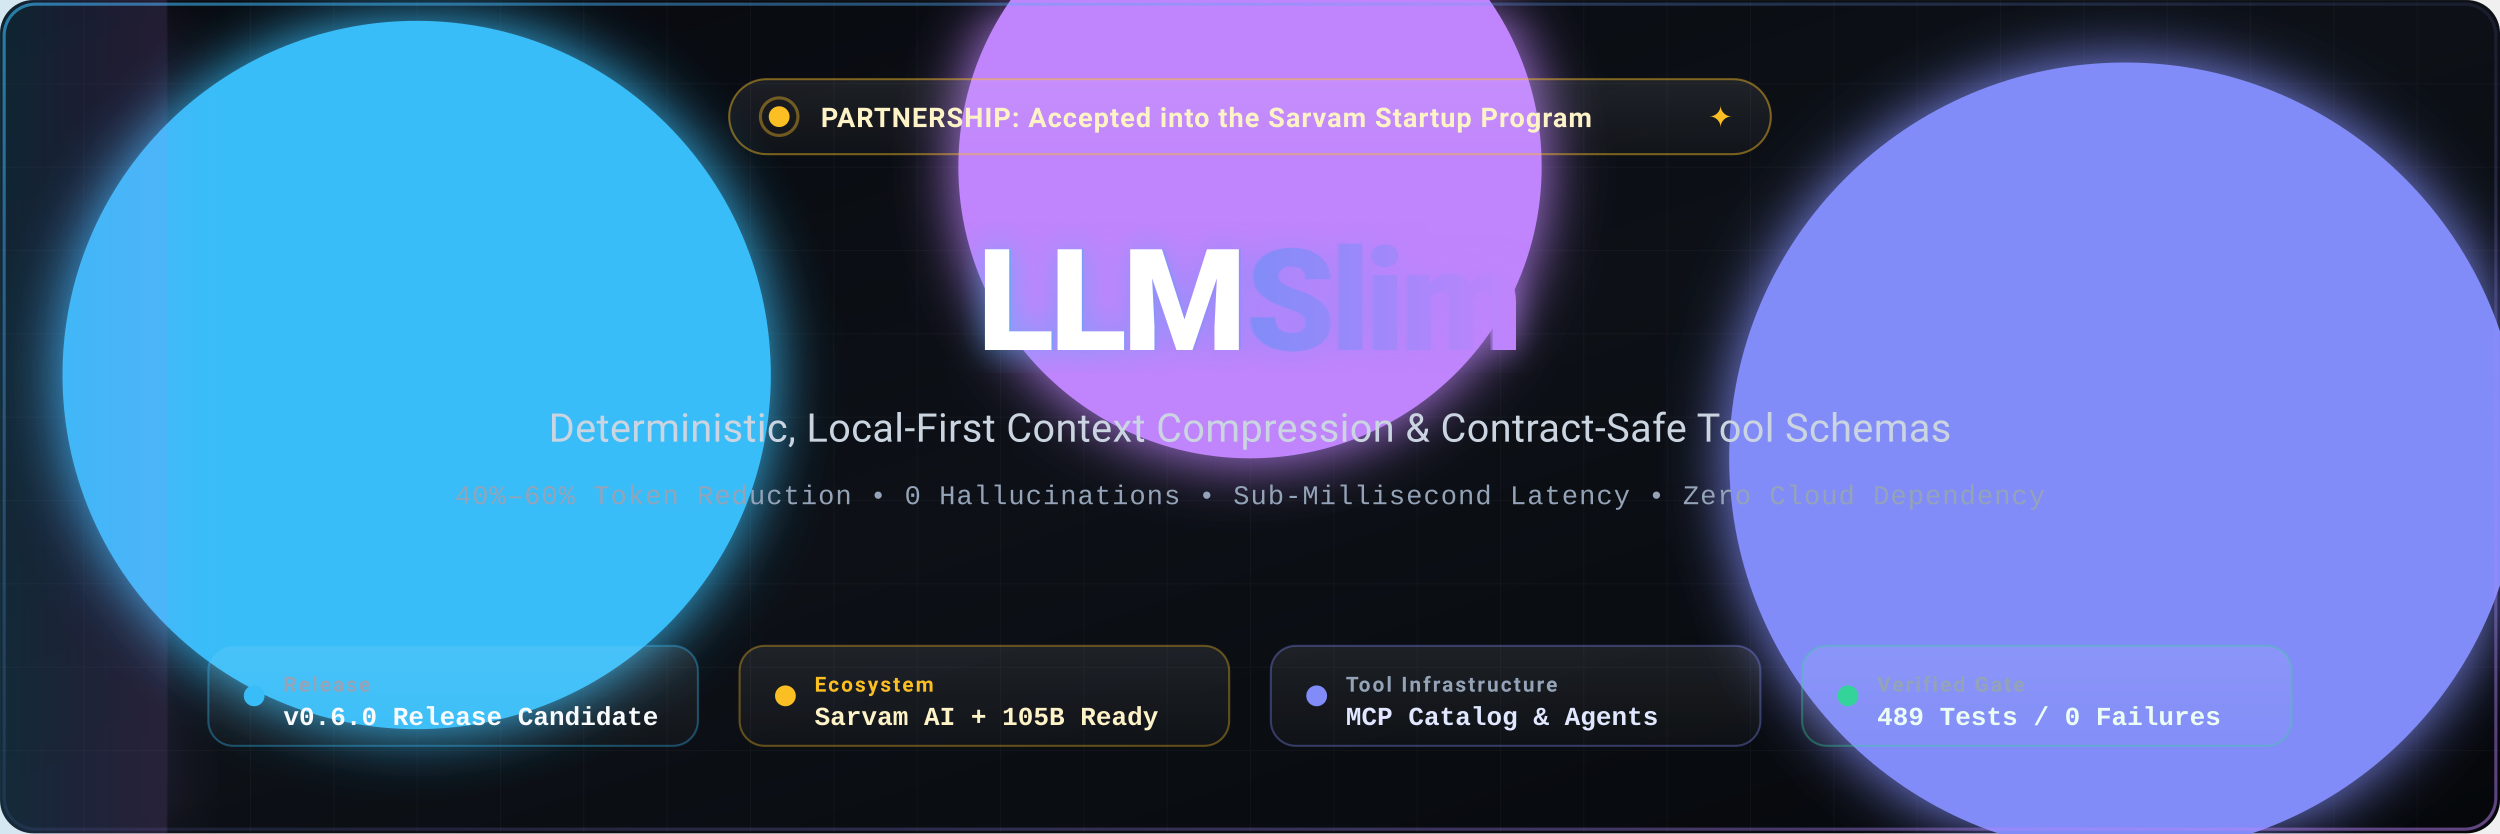
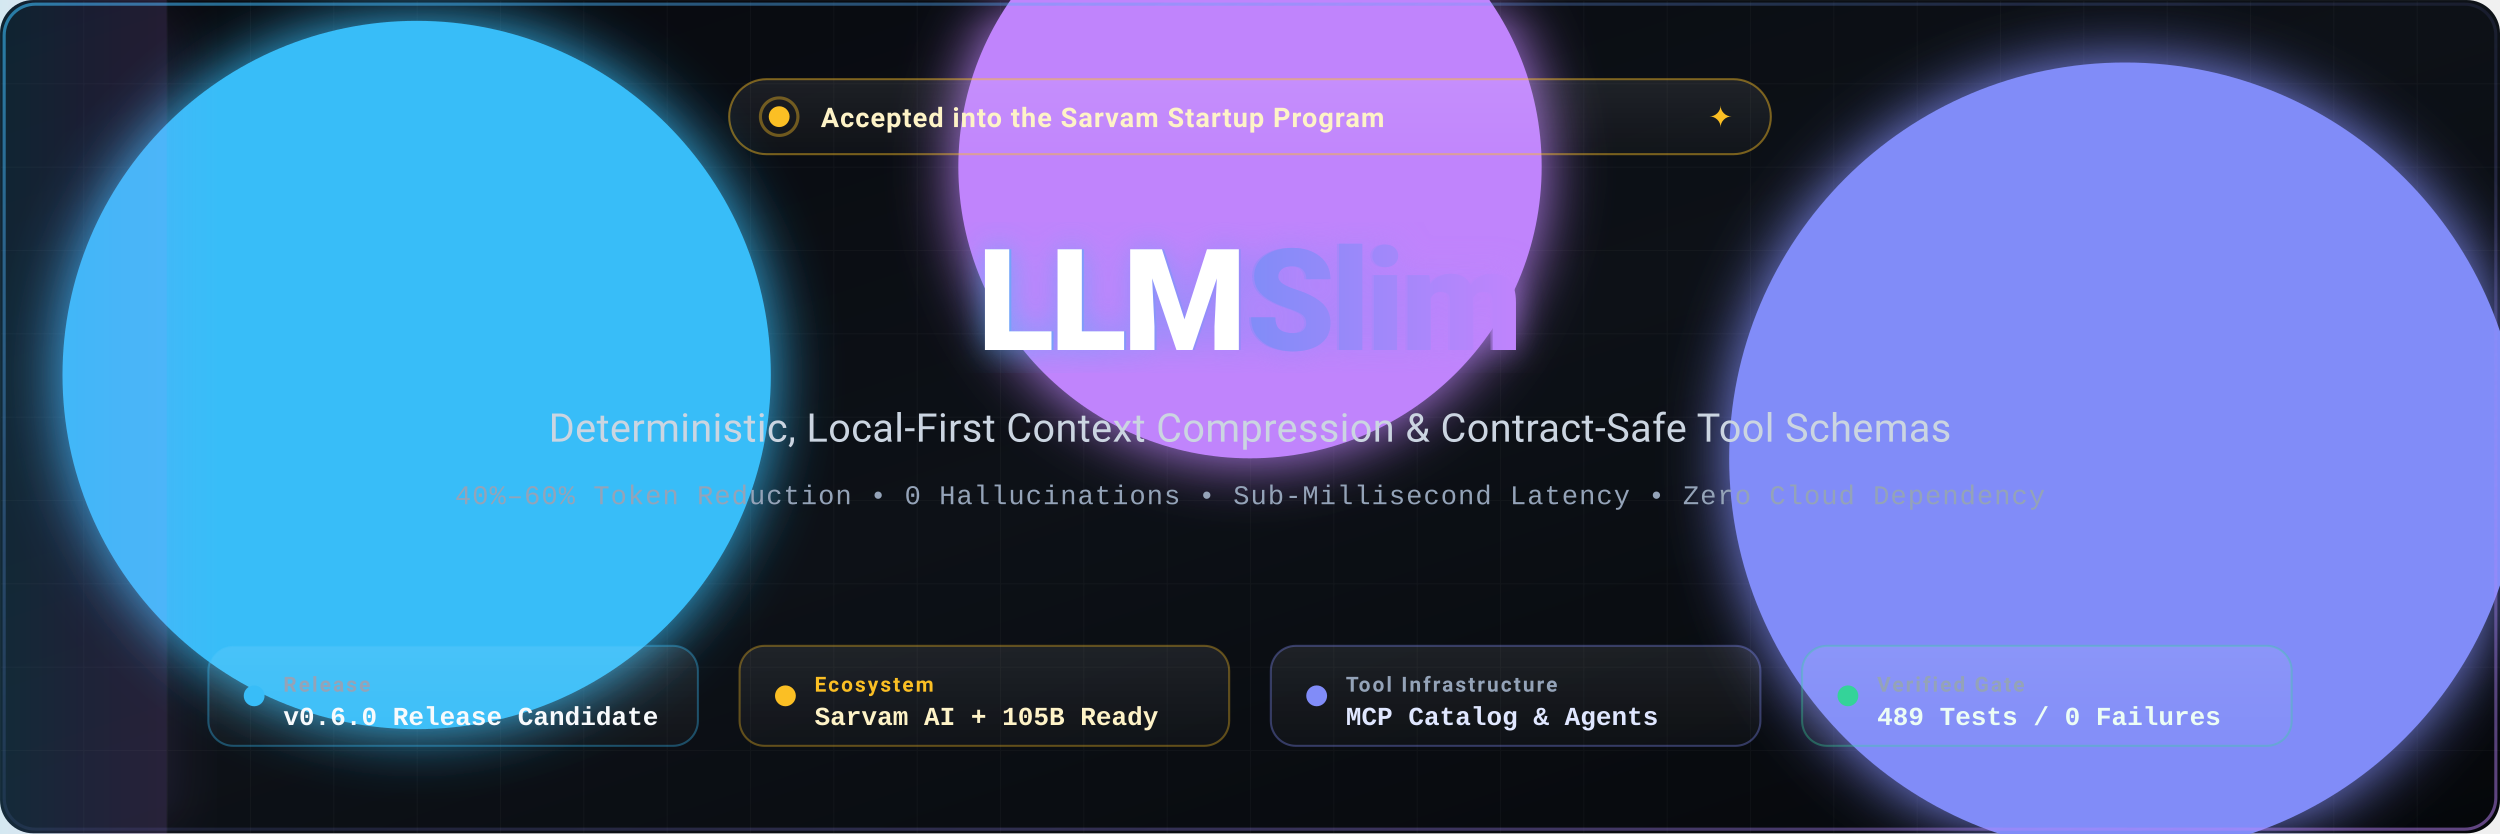
<svg xmlns="http://www.w3.org/2000/svg" viewBox="0 0 1200 400" width="100%" height="100%">
  <defs>
    <linearGradient id="bgGrad" x1="0%" y1="0%" x2="100%" y2="100%">
      <stop offset="0%" stop-color="#07090e" />
      <stop offset="50%" stop-color="#0d1117" />
      <stop offset="100%" stop-color="#05070a" />
    </linearGradient>
    <linearGradient id="primaryGrad" x1="0%" y1="0%" x2="100%" y2="0%">
      <stop offset="0%" stop-color="#38bdf8">
        <animate attributeName="stop-color" values="#38bdf8;#818cf8;#c084fc;#38bdf8" dur="8s" repeatCount="indefinite" />
      </stop>
      <stop offset="50%" stop-color="#818cf8">
        <animate attributeName="stop-color" values="#818cf8;#c084fc;#38bdf8;#818cf8" dur="8s" repeatCount="indefinite" />
      </stop>
      <stop offset="100%" stop-color="#c084fc">
        <animate attributeName="stop-color" values="#c084fc;#38bdf8;#818cf8;#c084fc" dur="8s" repeatCount="indefinite" />
      </stop>
    </linearGradient>
    <linearGradient id="sarvamGrad" x1="0%" y1="0%" x2="100%" y2="0%">
      <stop offset="0%" stop-color="#f59e0b" />
      <stop offset="50%" stop-color="#fbbf24" />
      <stop offset="100%" stop-color="#d97706" />
    </linearGradient>
    <linearGradient id="glassGrad" x1="0%" y1="0%" x2="0%" y2="100%">
      <stop offset="0%" stop-color="#ffffff" stop-opacity="0.08" />
      <stop offset="100%" stop-color="#ffffff" stop-opacity="0.02" />
    </linearGradient>
    <linearGradient id="borderGrad" x1="0%" y1="0%" x2="100%" y2="100%">
      <stop offset="0%" stop-color="#38bdf8" stop-opacity="0.6">
        <animate attributeName="stop-color" values="#38bdf8;#c084fc;#38bdf8" dur="6s" repeatCount="indefinite" />
      </stop>
      <stop offset="50%" stop-color="#818cf8" stop-opacity="0.1" />
      <stop offset="100%" stop-color="#c084fc" stop-opacity="0.5">
        <animate attributeName="stop-color" values="#c084fc;#38bdf8;#c084fc" dur="6s" repeatCount="indefinite" />
      </stop>
    </linearGradient>
    <filter id="glow" x="-20%" y="-20%" width="140%" height="140%">
      <feGaussianBlur stdDeviation="8" result="blur" />
      <feMerge>
        <feMergeNode in="blur" />
        <feMergeNode in="SourceGraphic" />
      </feMerge>
    </filter>
    <filter id="softGlow" x="-30%" y="-30%" width="160%" height="160%">
      <feGaussianBlur stdDeviation="15" result="blur" />
      <feMerge>
        <feMergeNode in="blur" />
        <feMergeNode in="SourceGraphic" />
      </feMerge>
    </filter>
    <pattern id="grid" width="40" height="40" patternUnits="userSpaceOnUse">
      <path d="M 40 0 L 0 0 0 40" fill="none" stroke="#ffffff" stroke-width="1" stroke-opacity="0.03" />
    </pattern>
    <style>
      .pulse-circle {
        animation: pulse 4s ease-in-out infinite alternate;
      }
      .shimmer-line {
        animation: shimmer 5s ease-in-out infinite;
      }
      .float-badge {
        animation: float 5s ease-in-out infinite alternate;
      }
      .float-badge-2 {
        animation: float 6s ease-in-out 1s infinite alternate;
      }
      .float-badge-3 {
        animation: float 5.5s ease-in-out 2s infinite alternate;
      }
      .beam-sweep {
        animation: beam 7s linear infinite;
      }
      @keyframes pulse {
        0% { transform: scale(1); opacity: 0.25; }
        100% { transform: scale(1.15); opacity: 0.45; }
      }
      @keyframes float {
        0% { transform: translateY(0px); }
        100% { transform: translateY(-7px); }
      }
      @keyframes beam {
        0% { transform: translateX(-600px) rotate(-25deg); opacity: 0; }
        15% { opacity: 0.3; }
        50% { opacity: 0.4; }
        85% { opacity: 0.2; }
        100% { transform: translateX(1400px) rotate(-25deg); opacity: 0; }
      }
      @keyframes shimmer {
        0% { stroke-dashoffset: 800; }
        100% { stroke-dashoffset: 0; }
      }
      .mono-text {
        font-family: ui-monospace, SFMono-Regular, Menlo, Monaco, Consolas, "Liberation Mono", "Courier New", monospace;
      }
      .sans-text {
        font-family: -apple-system, BlinkMacSystemFont, "Segoe UI", Roboto, Helvetica, Arial, sans-serif;
      }
    </style>
  </defs>
  <rect width="100%" height="100%" rx="16" fill="url(#bgGrad)" />
  <rect width="100%" height="100%" rx="16" fill="url(#grid)" />
  <circle cx="200" cy="180" r="170" fill="#38bdf8" class="pulse-circle" filter="url(#softGlow)" />
  <circle cx="1020" cy="220" r="190" fill="#818cf8" class="pulse-circle" style="animation-delay: -2s;" filter="url(#softGlow)" />
  <circle cx="600" cy="80" r="140" fill="#c084fc" class="pulse-circle" style="animation-delay: -3.5s;" filter="url(#softGlow)" />
  <rect x="2" y="2" width="1196" height="396" rx="15" fill="none" stroke="url(#borderGrad)" stroke-width="1.5" />
  <rect x="0" y="-100" width="80" height="600" fill="url(#primaryGrad)" class="beam-sweep" opacity="0.15" filter="url(#softGlow)" />
  <g transform="translate(600, 56)">
    <g transform="translate(-250, -18)">
      <rect x="0" y="0" width="500" height="36" rx="18" fill="url(#glassGrad)" stroke="#fbbf24" stroke-width="1" stroke-opacity="0.45" />
      <circle cx="24" cy="18" r="5" fill="#fbbf24">
        <animate attributeName="r" values="4;6.5;4" dur="2s" repeatCount="indefinite" />
        <animate attributeName="opacity" values="0.7;1;0.7" dur="2s" repeatCount="indefinite" />
      </circle>
      <circle cx="24" cy="18" r="9" fill="none" stroke="#fbbf24" stroke-width="1.5" opacity="0.4">
        <animate attributeName="r" values="6;13;6" dur="2s" repeatCount="indefinite" />
        <animate attributeName="opacity" values="0.6;0;0.6" dur="2s" repeatCount="indefinite" />
      </circle>
      <text x="44" y="23" fill="#fef3c7" class="sans-text" font-size="13" font-weight="600" letter-spacing="0.5">
-         PARTNERSHIP: Accepted into the Sarvam Startup Program
+         Accepted into the Sarvam Startup Program
      </text>
      <text x="470" y="23" fill="#fbbf24" class="sans-text" font-size="14" font-weight="bold">✦</text>
    </g>
  </g>
  <g transform="translate(600, 168)" text-anchor="middle">
    <text x="0" y="0" fill="url(#primaryGrad)" class="sans-text" font-size="68" font-weight="900" letter-spacing="-2" filter="url(#glow)" opacity="0.6">
      LLMSlim
    </text>
    <text x="0" y="0" fill="#ffffff" class="sans-text" font-size="68" font-weight="900" letter-spacing="-2">
      LLM<tspan fill="url(#primaryGrad)">Slim</tspan>
    </text>
    <text x="0" y="44" fill="#cbd5e1" class="sans-text" font-size="19" font-weight="400" letter-spacing="0.2">
      Deterministic, Local-First Context Compression &amp; Contract-Safe Tool Schemas
    </text>
    <text x="0" y="74" fill="#94a3b8" class="mono-text" font-size="13" letter-spacing="0.5">
      40%–60% Token Reduction • 0 Hallucinations • Sub-Millisecond Latency • Zero Cloud Dependency
    </text>
  </g>
  <g transform="translate(100, 310)">
    <g class="float-badge">
      <rect x="0" y="0" width="235" height="48" rx="12" fill="url(#glassGrad)" stroke="#38bdf8" stroke-width="1" stroke-opacity="0.35" />
      <circle cx="22" cy="24" r="5" fill="#38bdf8" />
      <text x="36" y="22" fill="#94a3b8" class="sans-text" font-size="10" font-weight="600" letter-spacing="1" text-transform="uppercase">Release</text>
      <text x="36" y="38" fill="#f8fafc" class="mono-text" font-size="12.5" font-weight="bold">v0.6.0 Release Candidate</text>
    </g>
  </g>
  <g transform="translate(355, 310)">
    <g class="float-badge-2">
      <rect x="0" y="0" width="235" height="48" rx="12" fill="url(#glassGrad)" stroke="#fbbf24" stroke-width="1" stroke-opacity="0.35" />
      <circle cx="22" cy="24" r="5" fill="#fbbf24" />
      <text x="36" y="22" fill="#fbbf24" class="sans-text" font-size="10" font-weight="600" letter-spacing="1" text-transform="uppercase">Ecosystem</text>
      <text x="36" y="38" fill="#fef3c7" class="mono-text" font-size="12.5" font-weight="bold">Sarvam AI + 105B Ready</text>
    </g>
  </g>
  <g transform="translate(610, 310)">
    <g class="float-badge-3">
      <rect x="0" y="0" width="235" height="48" rx="12" fill="url(#glassGrad)" stroke="#818cf8" stroke-width="1" stroke-opacity="0.35" />
      <circle cx="22" cy="24" r="5" fill="#818cf8" />
      <text x="36" y="22" fill="#94a3b8" class="sans-text" font-size="10" font-weight="600" letter-spacing="1" text-transform="uppercase">Tool Infrastructure</text>
      <text x="36" y="38" fill="#e0e7ff" class="mono-text" font-size="12.5" font-weight="bold">MCP Catalog &amp; Agents</text>
    </g>
  </g>
  <g transform="translate(865, 310)">
    <g class="float-badge">
      <rect x="0" y="0" width="235" height="48" rx="12" fill="url(#glassGrad)" stroke="#34d399" stroke-width="1" stroke-opacity="0.35" />
      <circle cx="22" cy="24" r="5" fill="#34d399" />
      <text x="36" y="22" fill="#94a3b8" class="sans-text" font-size="10" font-weight="600" letter-spacing="1" text-transform="uppercase">Verified Gate</text>
      <text x="36" y="38" fill="#ecfdf5" class="mono-text" font-size="12.5" font-weight="bold">489 Tests / 0 Failures</text>
    </g>
  </g>
  <line x1="100" y1="388" x2="1100" y2="388" stroke="url(#primaryGrad)" stroke-width="2" stroke-linecap="round" opacity="0.4" />
</svg>
